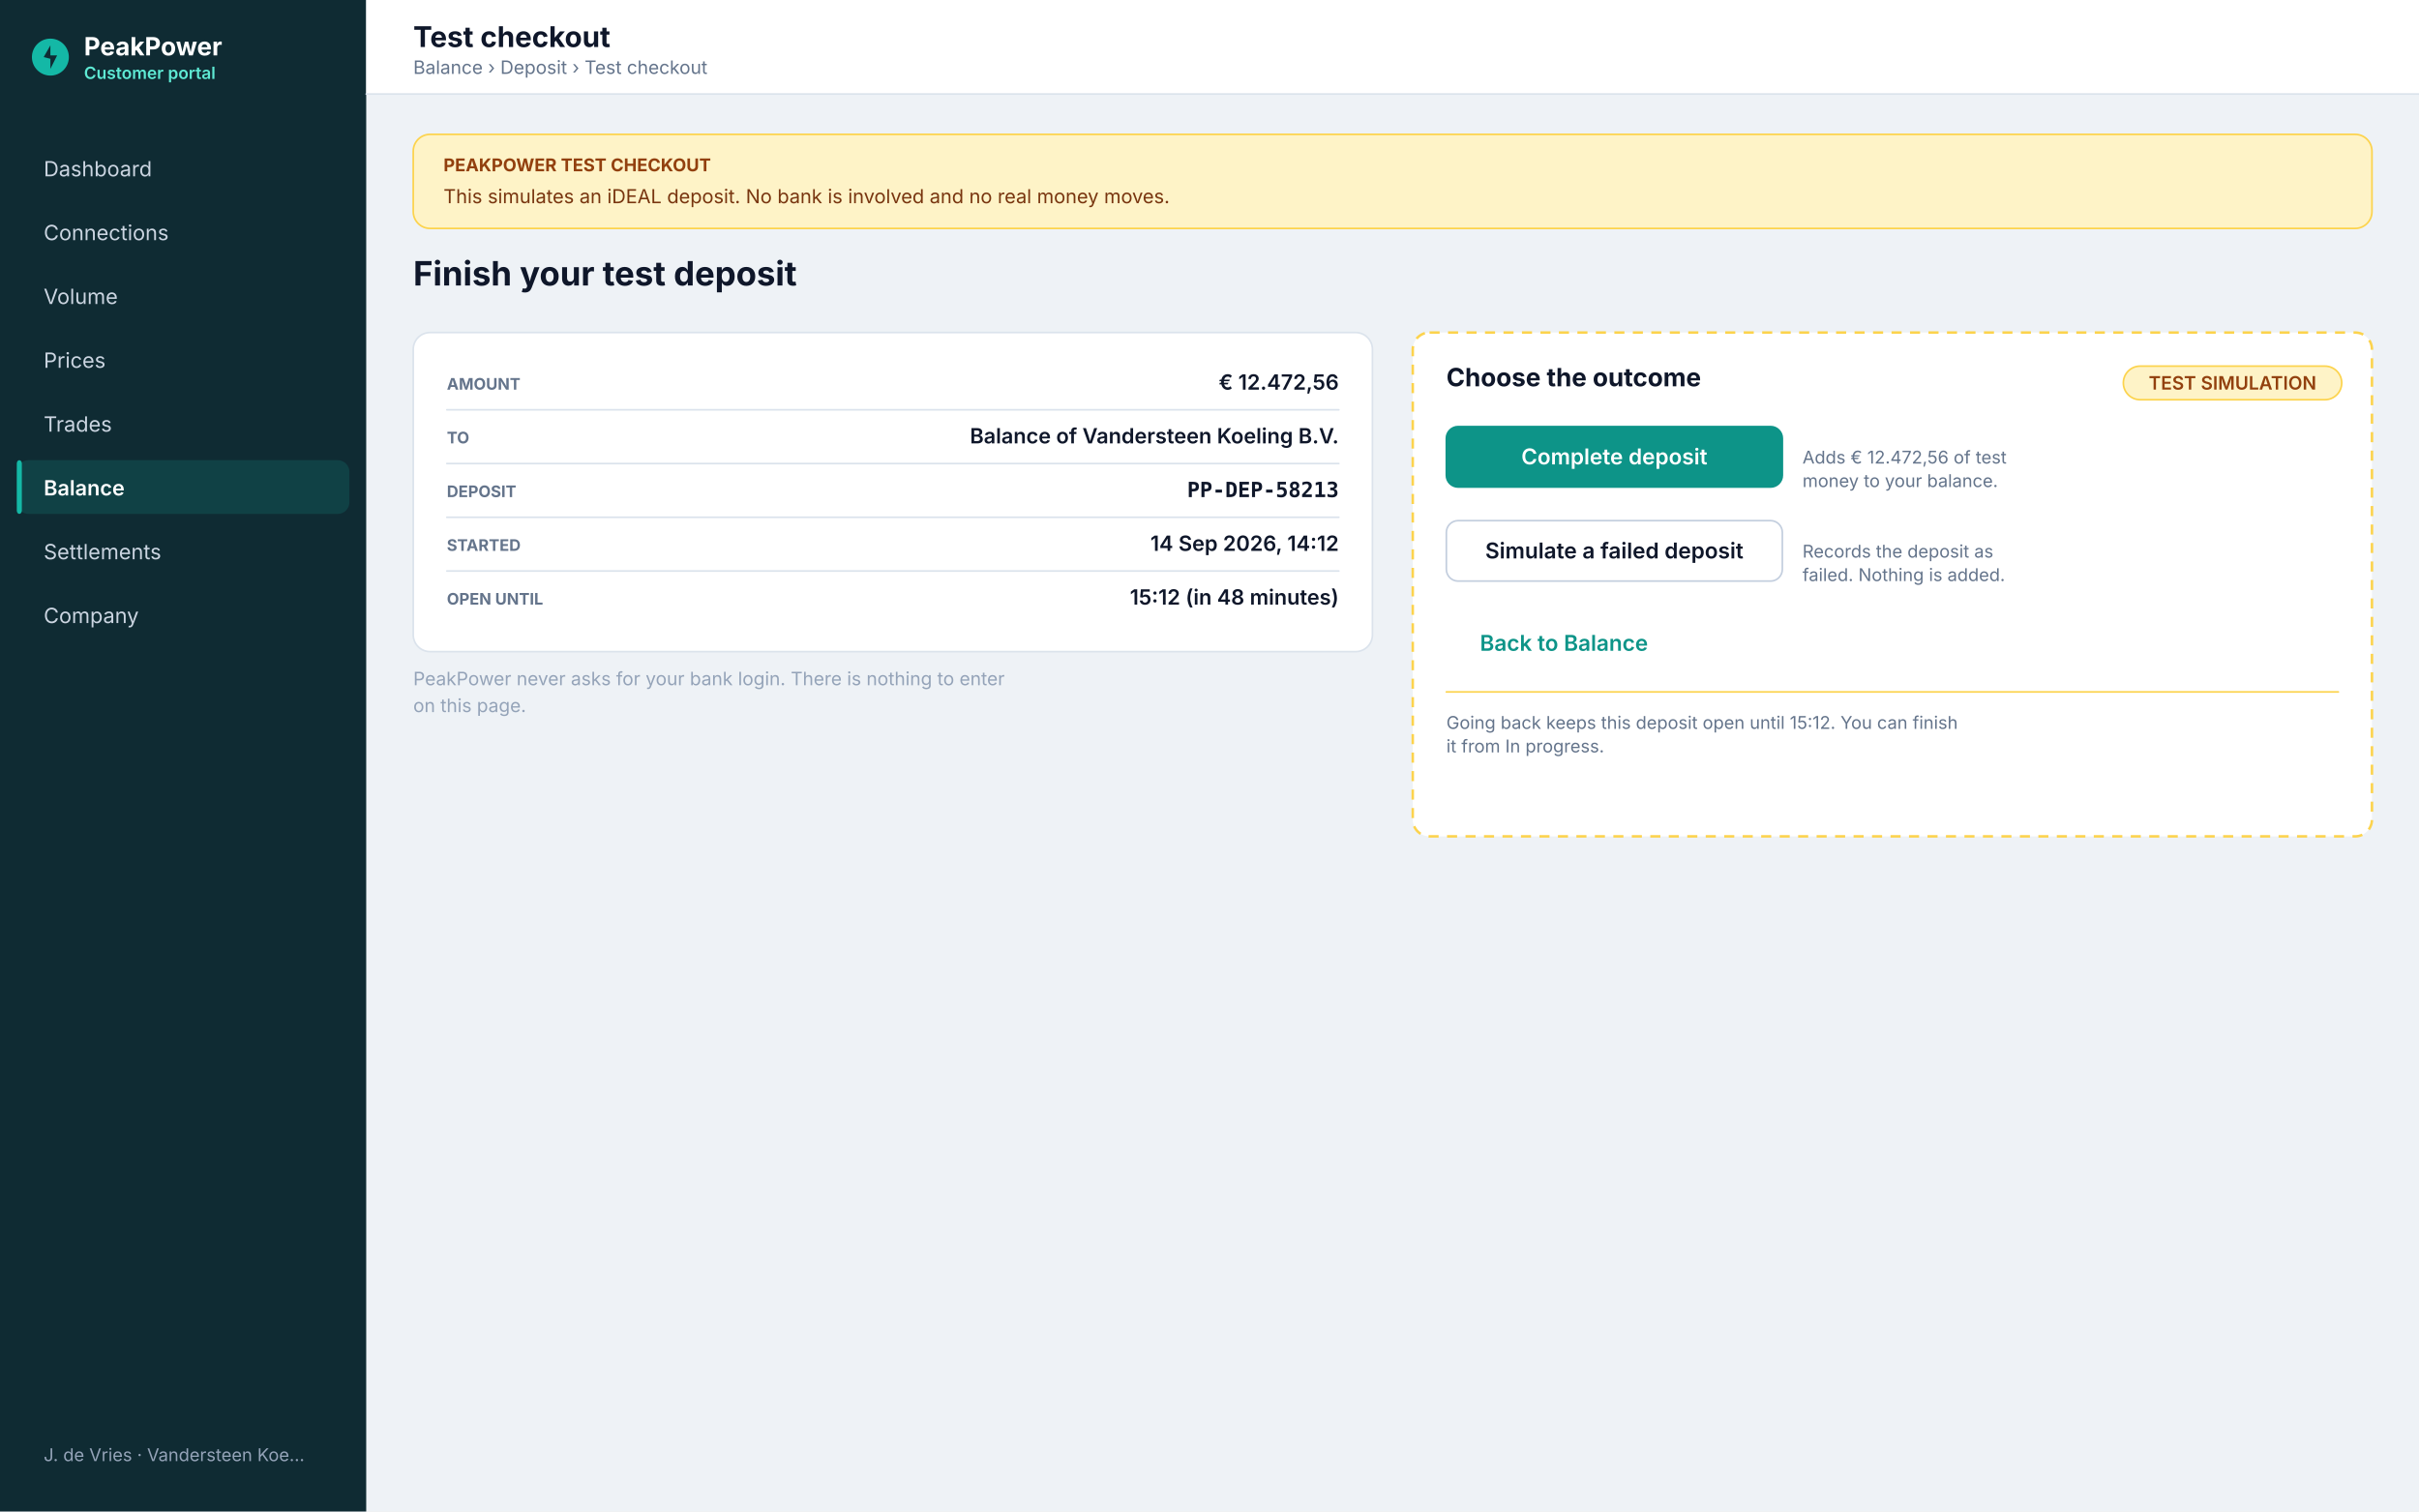
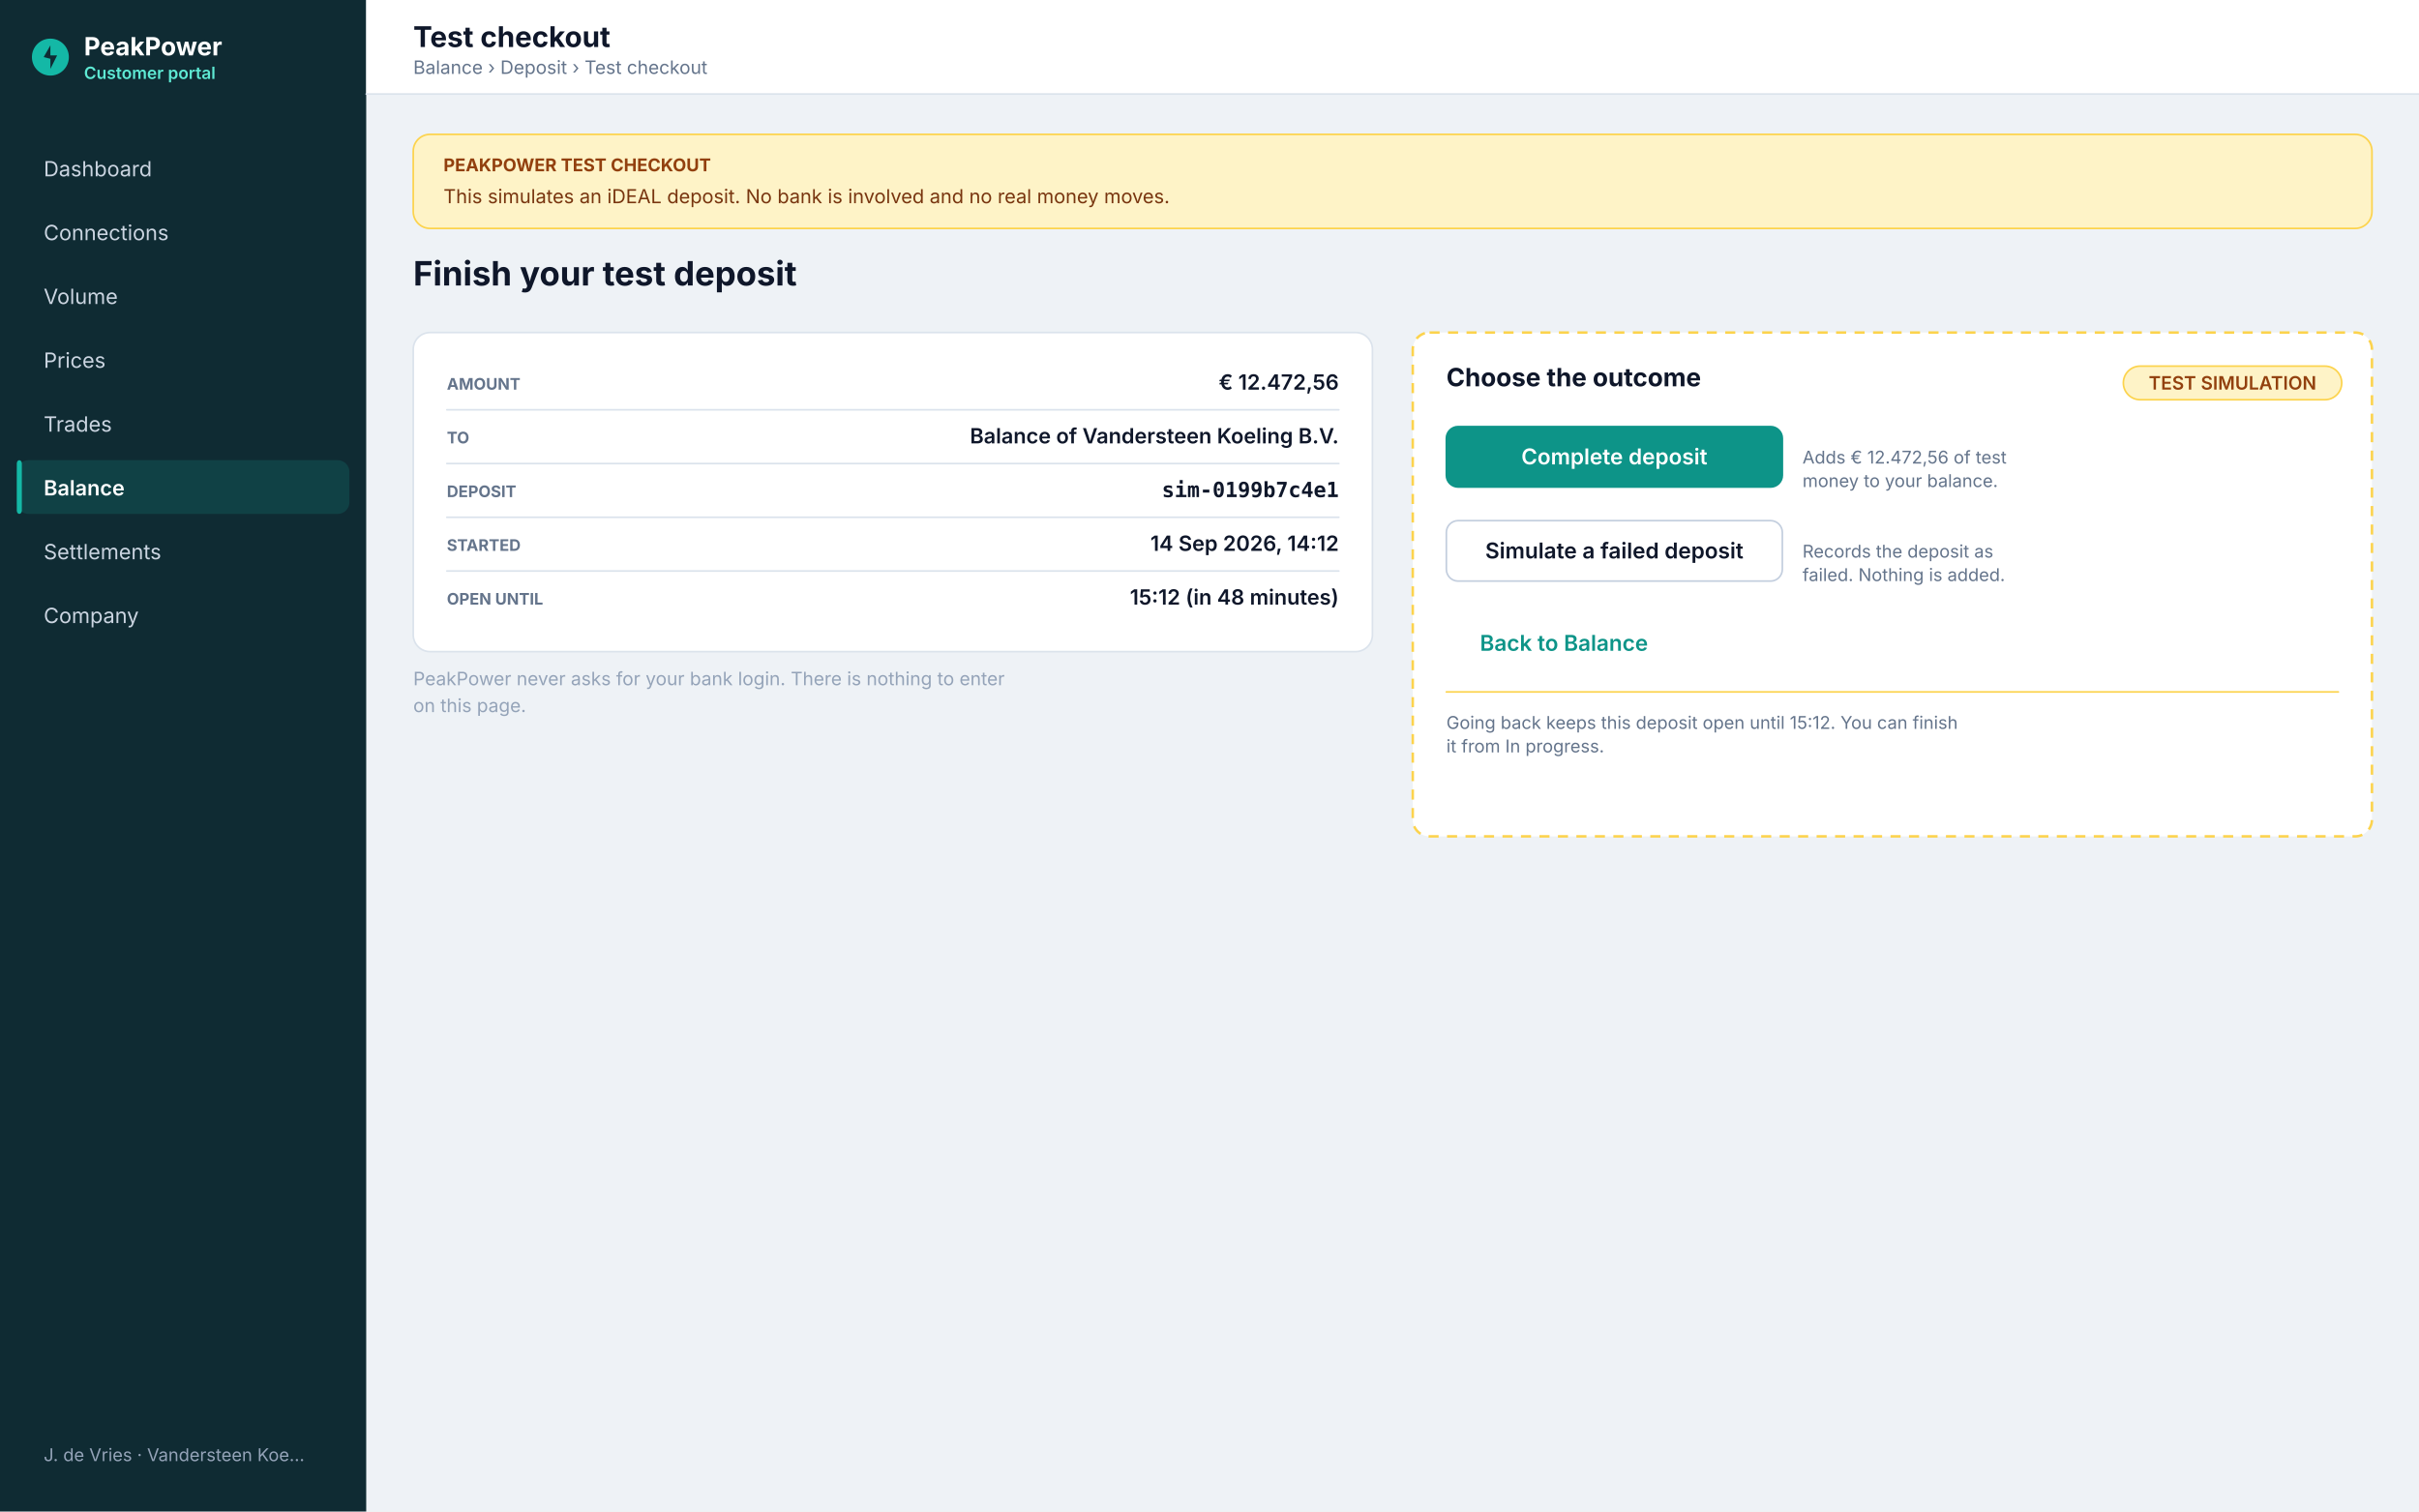
<svg xmlns="http://www.w3.org/2000/svg" viewBox="0 0 1440 900" width="1440" height="900" role="img" aria-label="Customer portal — PeakPower test checkout">
  <rect x="0" y="0" width="1440" height="900" rx="0" fill="#eef2f6" stroke="none" />
  <rect x="0" y="0" width="218" height="900" rx="0" fill="#0f2b33" stroke="none" />
  <g>
    <circle cx="30" cy="34" r="11" fill="#14b8a6" stroke="none" stroke-width="1" />
    <path d="M 26 34 L 30 27 L 30 33 L 34 33 L 30 41 L 30 35 Z" fill="#0f2b33" stroke="none" stroke-width="2" stroke-linejoin="round" stroke-linecap="round" />
  </g>
  <text x="50" y="33" font-family="Inter, 'Segoe UI', -apple-system, BlinkMacSystemFont, 'Helvetica Neue', Arial, sans-serif" font-size="15" fill="#ffffff" font-weight="700" text-anchor="start">PeakPower</text>
  <text x="50" y="47" font-family="Inter, 'Segoe UI', -apple-system, BlinkMacSystemFont, 'Helvetica Neue', Arial, sans-serif" font-size="10" fill="#5eead4" font-weight="600" text-anchor="start">Customer portal</text>
  <text x="26" y="105" font-family="Inter, 'Segoe UI', -apple-system, BlinkMacSystemFont, 'Helvetica Neue', Arial, sans-serif" font-size="12.5" fill="#cbd5e1" font-weight="400" text-anchor="start">Dashboard</text>
  <text x="26" y="143" font-family="Inter, 'Segoe UI', -apple-system, BlinkMacSystemFont, 'Helvetica Neue', Arial, sans-serif" font-size="12.5" fill="#cbd5e1" font-weight="400" text-anchor="start">Connections</text>
  <text x="26" y="181" font-family="Inter, 'Segoe UI', -apple-system, BlinkMacSystemFont, 'Helvetica Neue', Arial, sans-serif" font-size="12.5" fill="#cbd5e1" font-weight="400" text-anchor="start">Volume</text>
  <text x="26" y="219" font-family="Inter, 'Segoe UI', -apple-system, BlinkMacSystemFont, 'Helvetica Neue', Arial, sans-serif" font-size="12.5" fill="#cbd5e1" font-weight="400" text-anchor="start">Prices</text>
  <text x="26" y="257" font-family="Inter, 'Segoe UI', -apple-system, BlinkMacSystemFont, 'Helvetica Neue', Arial, sans-serif" font-size="12.5" fill="#cbd5e1" font-weight="400" text-anchor="start">Trades</text>
  <rect x="10" y="274" width="198" height="32" rx="7" fill="rgba(20,184,166,0.16)" stroke="none" />
  <rect x="10" y="274" width="3" height="32" rx="2" fill="#14b8a6" stroke="none" />
  <text x="26" y="295" font-family="Inter, 'Segoe UI', -apple-system, BlinkMacSystemFont, 'Helvetica Neue', Arial, sans-serif" font-size="12.5" fill="#ffffff" font-weight="600" text-anchor="start">Balance</text>
  <text x="26" y="333" font-family="Inter, 'Segoe UI', -apple-system, BlinkMacSystemFont, 'Helvetica Neue', Arial, sans-serif" font-size="12.5" fill="#cbd5e1" font-weight="400" text-anchor="start">Settlements</text>
  <text x="26" y="371" font-family="Inter, 'Segoe UI', -apple-system, BlinkMacSystemFont, 'Helvetica Neue', Arial, sans-serif" font-size="12.5" fill="#cbd5e1" font-weight="400" text-anchor="start">Company</text>
  <text x="26" y="870" font-family="Inter, 'Segoe UI', -apple-system, BlinkMacSystemFont, 'Helvetica Neue', Arial, sans-serif" font-size="10.5" fill="#94a3b8" font-weight="400" text-anchor="start">J. de Vries · Vandersteen Koe…</text>
  <rect x="218" y="0" width="1222" height="56" rx="0" fill="#ffffff" stroke="none" />
  <line x1="218" y1="56" x2="1440" y2="56" stroke="#dbe3ec" stroke-width="1" stroke-linecap="round" />
  <text x="246" y="28" font-family="Inter, 'Segoe UI', -apple-system, BlinkMacSystemFont, 'Helvetica Neue', Arial, sans-serif" font-size="17" fill="#0f172a" font-weight="700" text-anchor="start">Test checkout</text>
  <text x="246" y="44" font-family="Inter, 'Segoe UI', -apple-system, BlinkMacSystemFont, 'Helvetica Neue', Arial, sans-serif" font-size="11" fill="#64748b" font-weight="400" text-anchor="start">Balance › Deposit › Test checkout</text>
  <rect x="246" y="80" width="1166" height="56" rx="10" fill="#fef3c7" stroke="#fcd34d" stroke-width="1" />
  <text x="264" y="102" font-family="Inter, 'Segoe UI', -apple-system, BlinkMacSystemFont, 'Helvetica Neue', Arial, sans-serif" font-size="10.5" fill="#92400e" font-weight="700" text-anchor="start">PEAKPOWER TEST CHECKOUT</text>
  <text x="264" y="121" font-family="Inter, 'Segoe UI', -apple-system, BlinkMacSystemFont, 'Helvetica Neue', Arial, sans-serif" font-size="11.5" fill="#78350f" font-weight="400" text-anchor="start">This simulates an iDEAL deposit. No bank is involved and no real money moves.</text>
  <text x="246" y="170" font-family="Inter, 'Segoe UI', -apple-system, BlinkMacSystemFont, 'Helvetica Neue', Arial, sans-serif" font-size="20" fill="#0f172a" font-weight="700" text-anchor="start">Finish your test deposit</text>
  <rect x="246" y="198" width="571" height="190" rx="10" fill="#ffffff" stroke="#dbe3ec" stroke-width="1" />
  <text x="266" y="232" font-family="Inter, 'Segoe UI', -apple-system, BlinkMacSystemFont, 'Helvetica Neue', Arial, sans-serif" font-size="9.5" fill="#64748b" font-weight="700" text-anchor="start">AMOUNT</text>
  <text x="797" y="232" font-family="Inter, 'Segoe UI', -apple-system, BlinkMacSystemFont, 'Helvetica Neue', Arial, sans-serif" font-size="12.5" fill="#0f172a" font-weight="600" text-anchor="end">€ 12.472,56</text>
  <line x1="266" y1="244" x2="797" y2="244" stroke="#dbe3ec" stroke-width="1" stroke-linecap="round" />
  <text x="266" y="264" font-family="Inter, 'Segoe UI', -apple-system, BlinkMacSystemFont, 'Helvetica Neue', Arial, sans-serif" font-size="9.5" fill="#64748b" font-weight="700" text-anchor="start">TO</text>
  <text x="797" y="264" font-family="Inter, 'Segoe UI', -apple-system, BlinkMacSystemFont, 'Helvetica Neue', Arial, sans-serif" font-size="12.5" fill="#0f172a" font-weight="600" text-anchor="end">Balance of Vandersteen Koeling B.V.</text>
  <line x1="266" y1="276" x2="797" y2="276" stroke="#dbe3ec" stroke-width="1" stroke-linecap="round" />
  <text x="266" y="296" font-family="Inter, 'Segoe UI', -apple-system, BlinkMacSystemFont, 'Helvetica Neue', Arial, sans-serif" font-size="9.5" fill="#64748b" font-weight="700" text-anchor="start">DEPOSIT</text>
-   <text x="797" y="296" font-family="'SF Mono', 'Cascadia Mono', Menlo, Consolas, monospace" font-size="12.5" fill="#0f172a" font-weight="600" text-anchor="end">PP-DEP-58213</text>
+   <text x="797" y="296" font-family="'SF Mono', 'Cascadia Mono', Menlo, Consolas, monospace" font-size="12.5" fill="#0f172a" font-weight="600" text-anchor="end">sim-0199b7c4e1</text>
  <line x1="266" y1="308" x2="797" y2="308" stroke="#dbe3ec" stroke-width="1" stroke-linecap="round" />
  <text x="266" y="328" font-family="Inter, 'Segoe UI', -apple-system, BlinkMacSystemFont, 'Helvetica Neue', Arial, sans-serif" font-size="9.5" fill="#64748b" font-weight="700" text-anchor="start">STARTED</text>
  <text x="797" y="328" font-family="Inter, 'Segoe UI', -apple-system, BlinkMacSystemFont, 'Helvetica Neue', Arial, sans-serif" font-size="12.5" fill="#0f172a" font-weight="600" text-anchor="end">14 Sep 2026, 14:12</text>
  <line x1="266" y1="340" x2="797" y2="340" stroke="#dbe3ec" stroke-width="1" stroke-linecap="round" />
  <text x="266" y="360" font-family="Inter, 'Segoe UI', -apple-system, BlinkMacSystemFont, 'Helvetica Neue', Arial, sans-serif" font-size="9.5" fill="#64748b" font-weight="700" text-anchor="start">OPEN UNTIL</text>
  <text x="797" y="360" font-family="Inter, 'Segoe UI', -apple-system, BlinkMacSystemFont, 'Helvetica Neue', Arial, sans-serif" font-size="12.5" fill="#0f172a" font-weight="600" text-anchor="end">15:12 (in 48 minutes)</text>
  <rect x="841" y="198" width="571" height="300" rx="10" fill="#ffffff" stroke="#fcd34d" stroke-width="1.5" stroke-dasharray="6 5" />
  <text x="861" y="230" font-family="Inter, 'Segoe UI', -apple-system, BlinkMacSystemFont, 'Helvetica Neue', Arial, sans-serif" font-size="15" fill="#0f172a" font-weight="700" text-anchor="start">Choose the outcome</text>
  <rect x="1264" y="218" width="130" height="20" rx="10" fill="#fef3c7" stroke="#fcd34d" stroke-width="1" />
  <text x="1329" y="231.96" font-family="Inter, 'Segoe UI', -apple-system, BlinkMacSystemFont, 'Helvetica Neue', Arial, sans-serif" font-size="11" fill="#92400e" font-weight="600" text-anchor="middle">TEST SIMULATION</text>
  <rect x="861" y="254" width="200" height="36" rx="7" fill="#0d9488" stroke="#0d9488" stroke-width="1" />
  <text x="961" y="276.5" font-family="Inter, 'Segoe UI', -apple-system, BlinkMacSystemFont, 'Helvetica Neue', Arial, sans-serif" font-size="13" fill="#ffffff" font-weight="600" text-anchor="middle">Complete deposit</text>
  <text x="1073" y="276" font-family="Inter, 'Segoe UI', -apple-system, BlinkMacSystemFont, 'Helvetica Neue', Arial, sans-serif" font-size="10.5" fill="#64748b" font-weight="400" text-anchor="start">Adds € 12.472,56 of test</text>
  <text x="1073" y="290" font-family="Inter, 'Segoe UI', -apple-system, BlinkMacSystemFont, 'Helvetica Neue', Arial, sans-serif" font-size="10.5" fill="#64748b" font-weight="400" text-anchor="start">money to your balance.</text>
  <rect x="861" y="310" width="200" height="36" rx="7" fill="#ffffff" stroke="#c3cede" stroke-width="1" />
  <text x="961" y="332.5" font-family="Inter, 'Segoe UI', -apple-system, BlinkMacSystemFont, 'Helvetica Neue', Arial, sans-serif" font-size="13" fill="#0f172a" font-weight="600" text-anchor="middle">Simulate a failed deposit</text>
  <text x="1073" y="332" font-family="Inter, 'Segoe UI', -apple-system, BlinkMacSystemFont, 'Helvetica Neue', Arial, sans-serif" font-size="10.5" fill="#64748b" font-weight="400" text-anchor="start">Records the deposit as</text>
  <text x="1073" y="346" font-family="Inter, 'Segoe UI', -apple-system, BlinkMacSystemFont, 'Helvetica Neue', Arial, sans-serif" font-size="10.5" fill="#64748b" font-weight="400" text-anchor="start">failed. Nothing is added.</text>
  <rect x="861" y="366" width="140" height="34" rx="7" fill="none" stroke="none" />
  <text x="931" y="387.5" font-family="Inter, 'Segoe UI', -apple-system, BlinkMacSystemFont, 'Helvetica Neue', Arial, sans-serif" font-size="13" fill="#0d9488" font-weight="600" text-anchor="middle">Back to Balance</text>
  <line x1="861" y1="412" x2="1392" y2="412" stroke="#fcd34d" stroke-width="1" stroke-linecap="round" />
  <text x="861" y="434" font-family="Inter, 'Segoe UI', -apple-system, BlinkMacSystemFont, 'Helvetica Neue', Arial, sans-serif" font-size="10.5" fill="#64748b" font-weight="400" text-anchor="start">Going back keeps this deposit open until 15:12. You can finish</text>
  <text x="861" y="448" font-family="Inter, 'Segoe UI', -apple-system, BlinkMacSystemFont, 'Helvetica Neue', Arial, sans-serif" font-size="10.5" fill="#64748b" font-weight="400" text-anchor="start">it from In progress.</text>
  <text x="246" y="408" font-family="Inter, 'Segoe UI', -apple-system, BlinkMacSystemFont, 'Helvetica Neue', Arial, sans-serif" font-size="11" fill="#94a3b8" font-weight="400" text-anchor="start">PeakPower never asks for your bank login. There is nothing to enter</text>
  <text x="246" y="424" font-family="Inter, 'Segoe UI', -apple-system, BlinkMacSystemFont, 'Helvetica Neue', Arial, sans-serif" font-size="11" fill="#94a3b8" font-weight="400" text-anchor="start">on this page.</text>
</svg>
